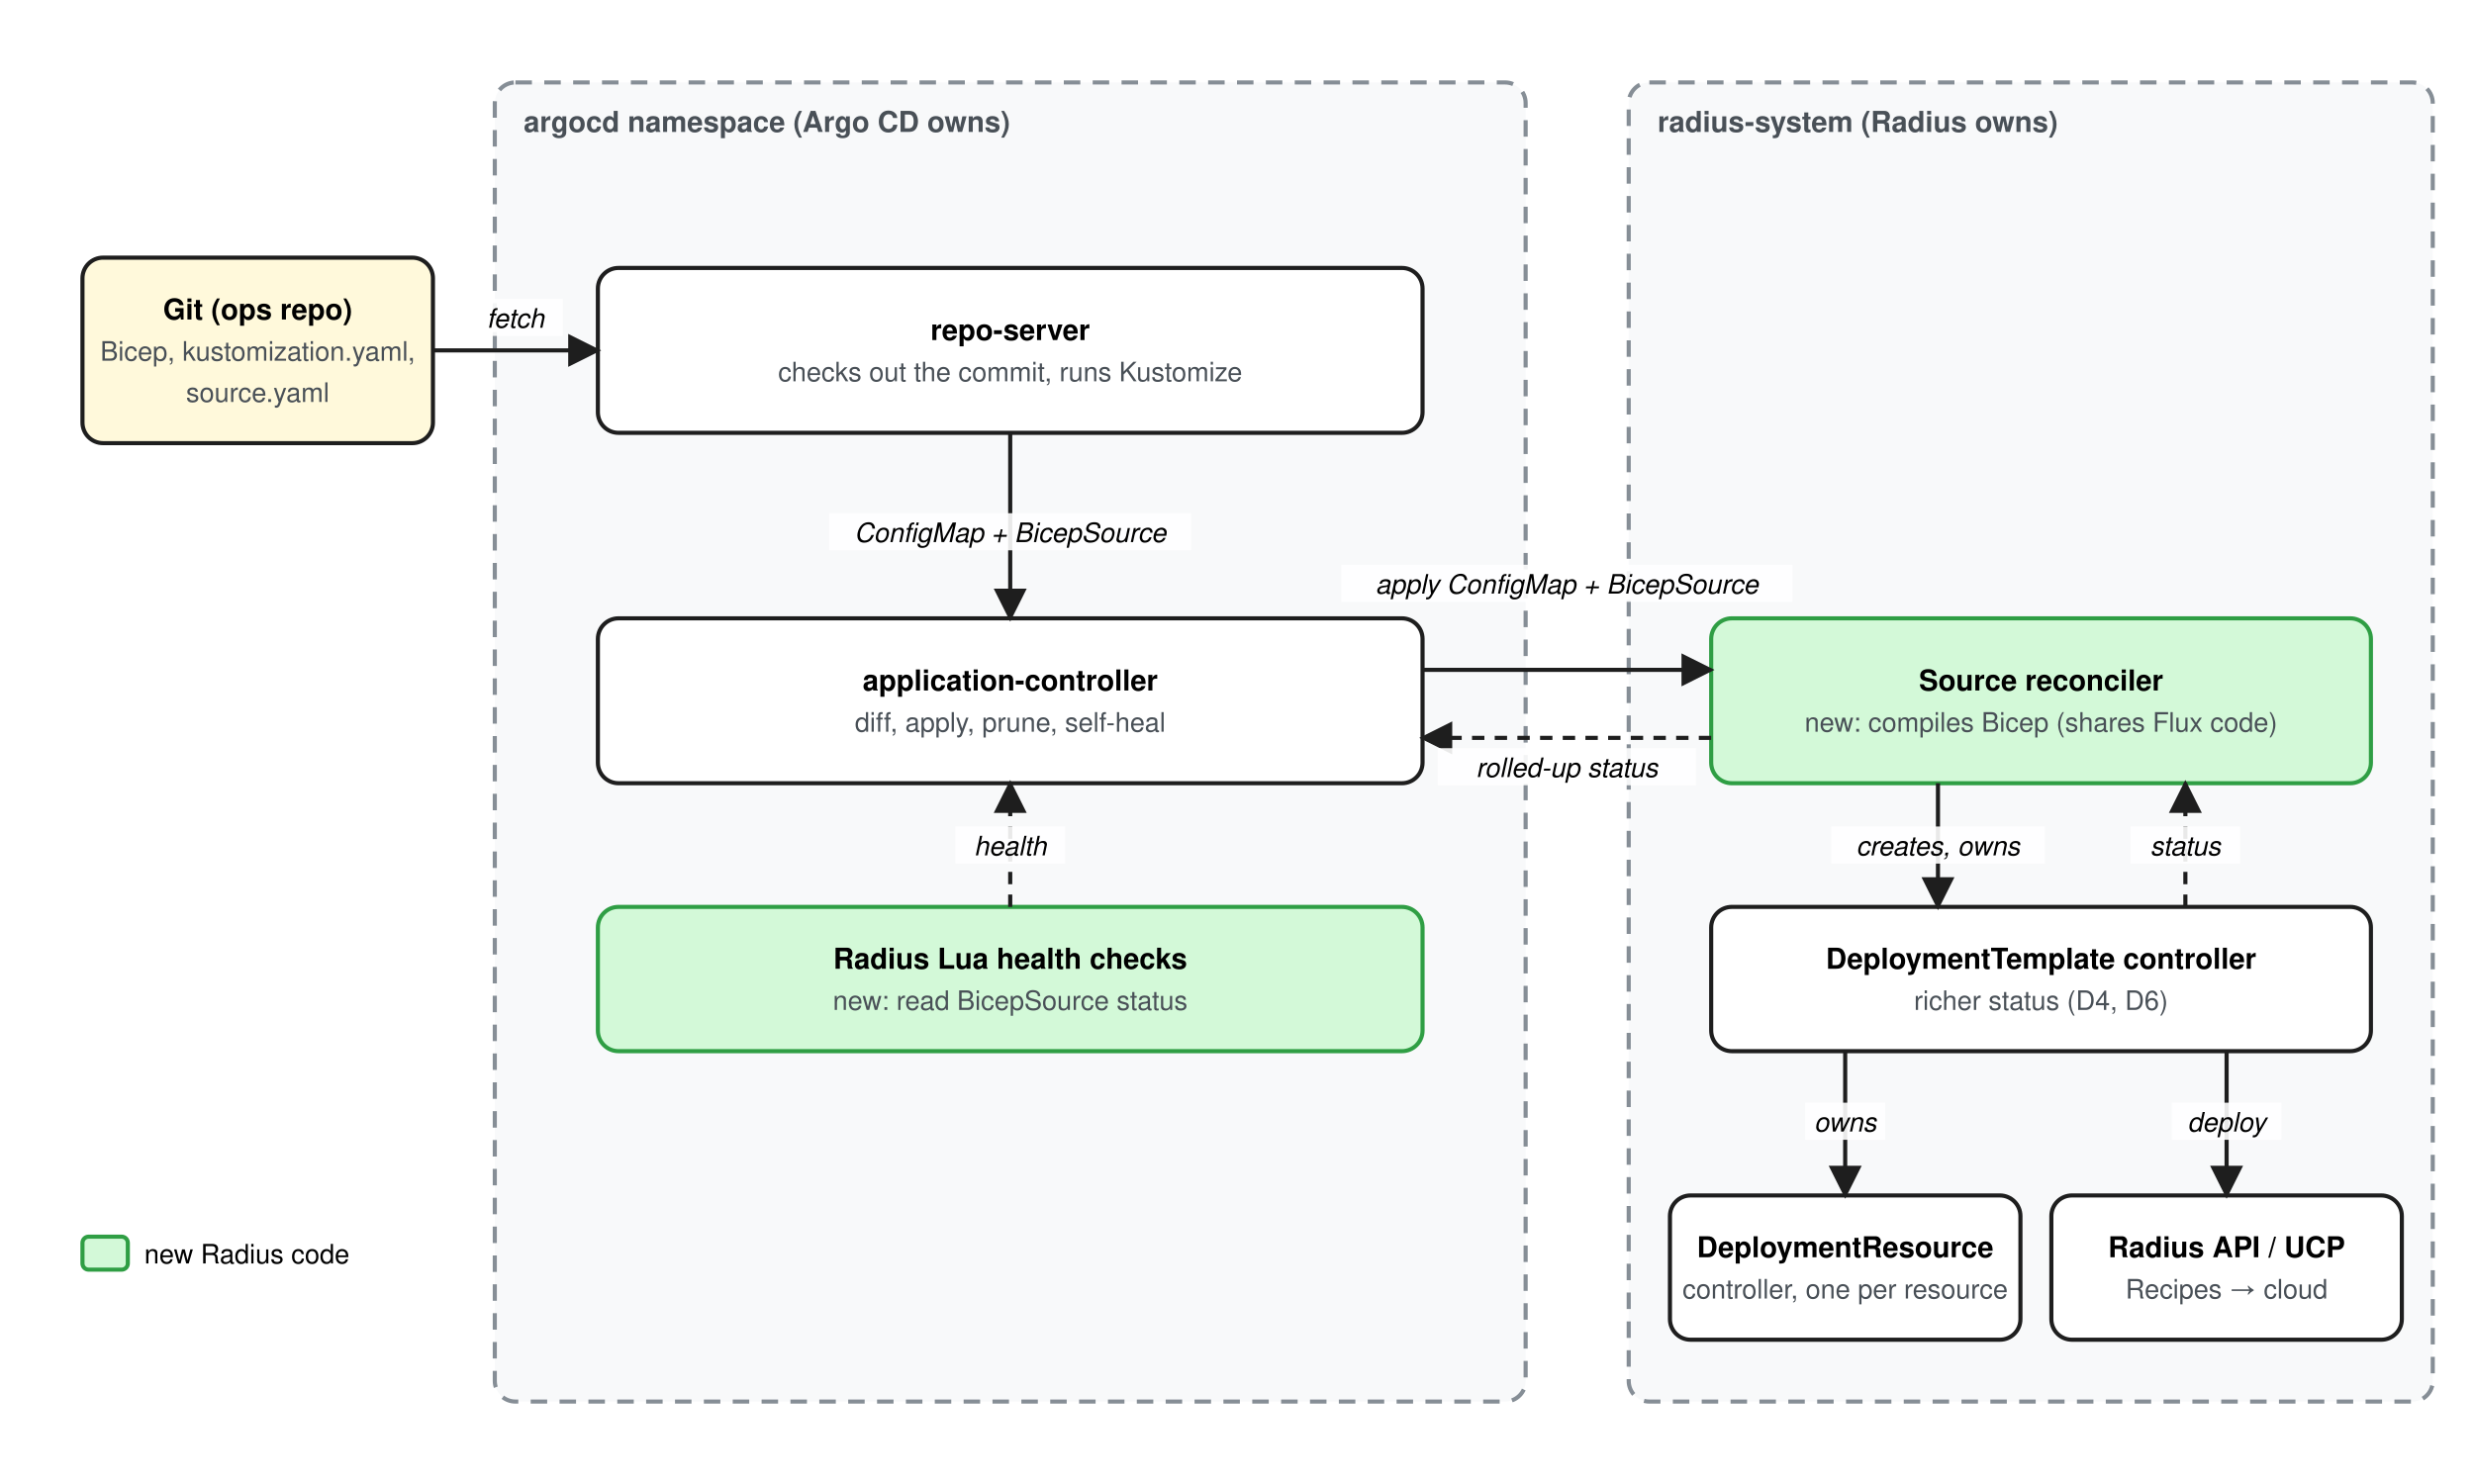
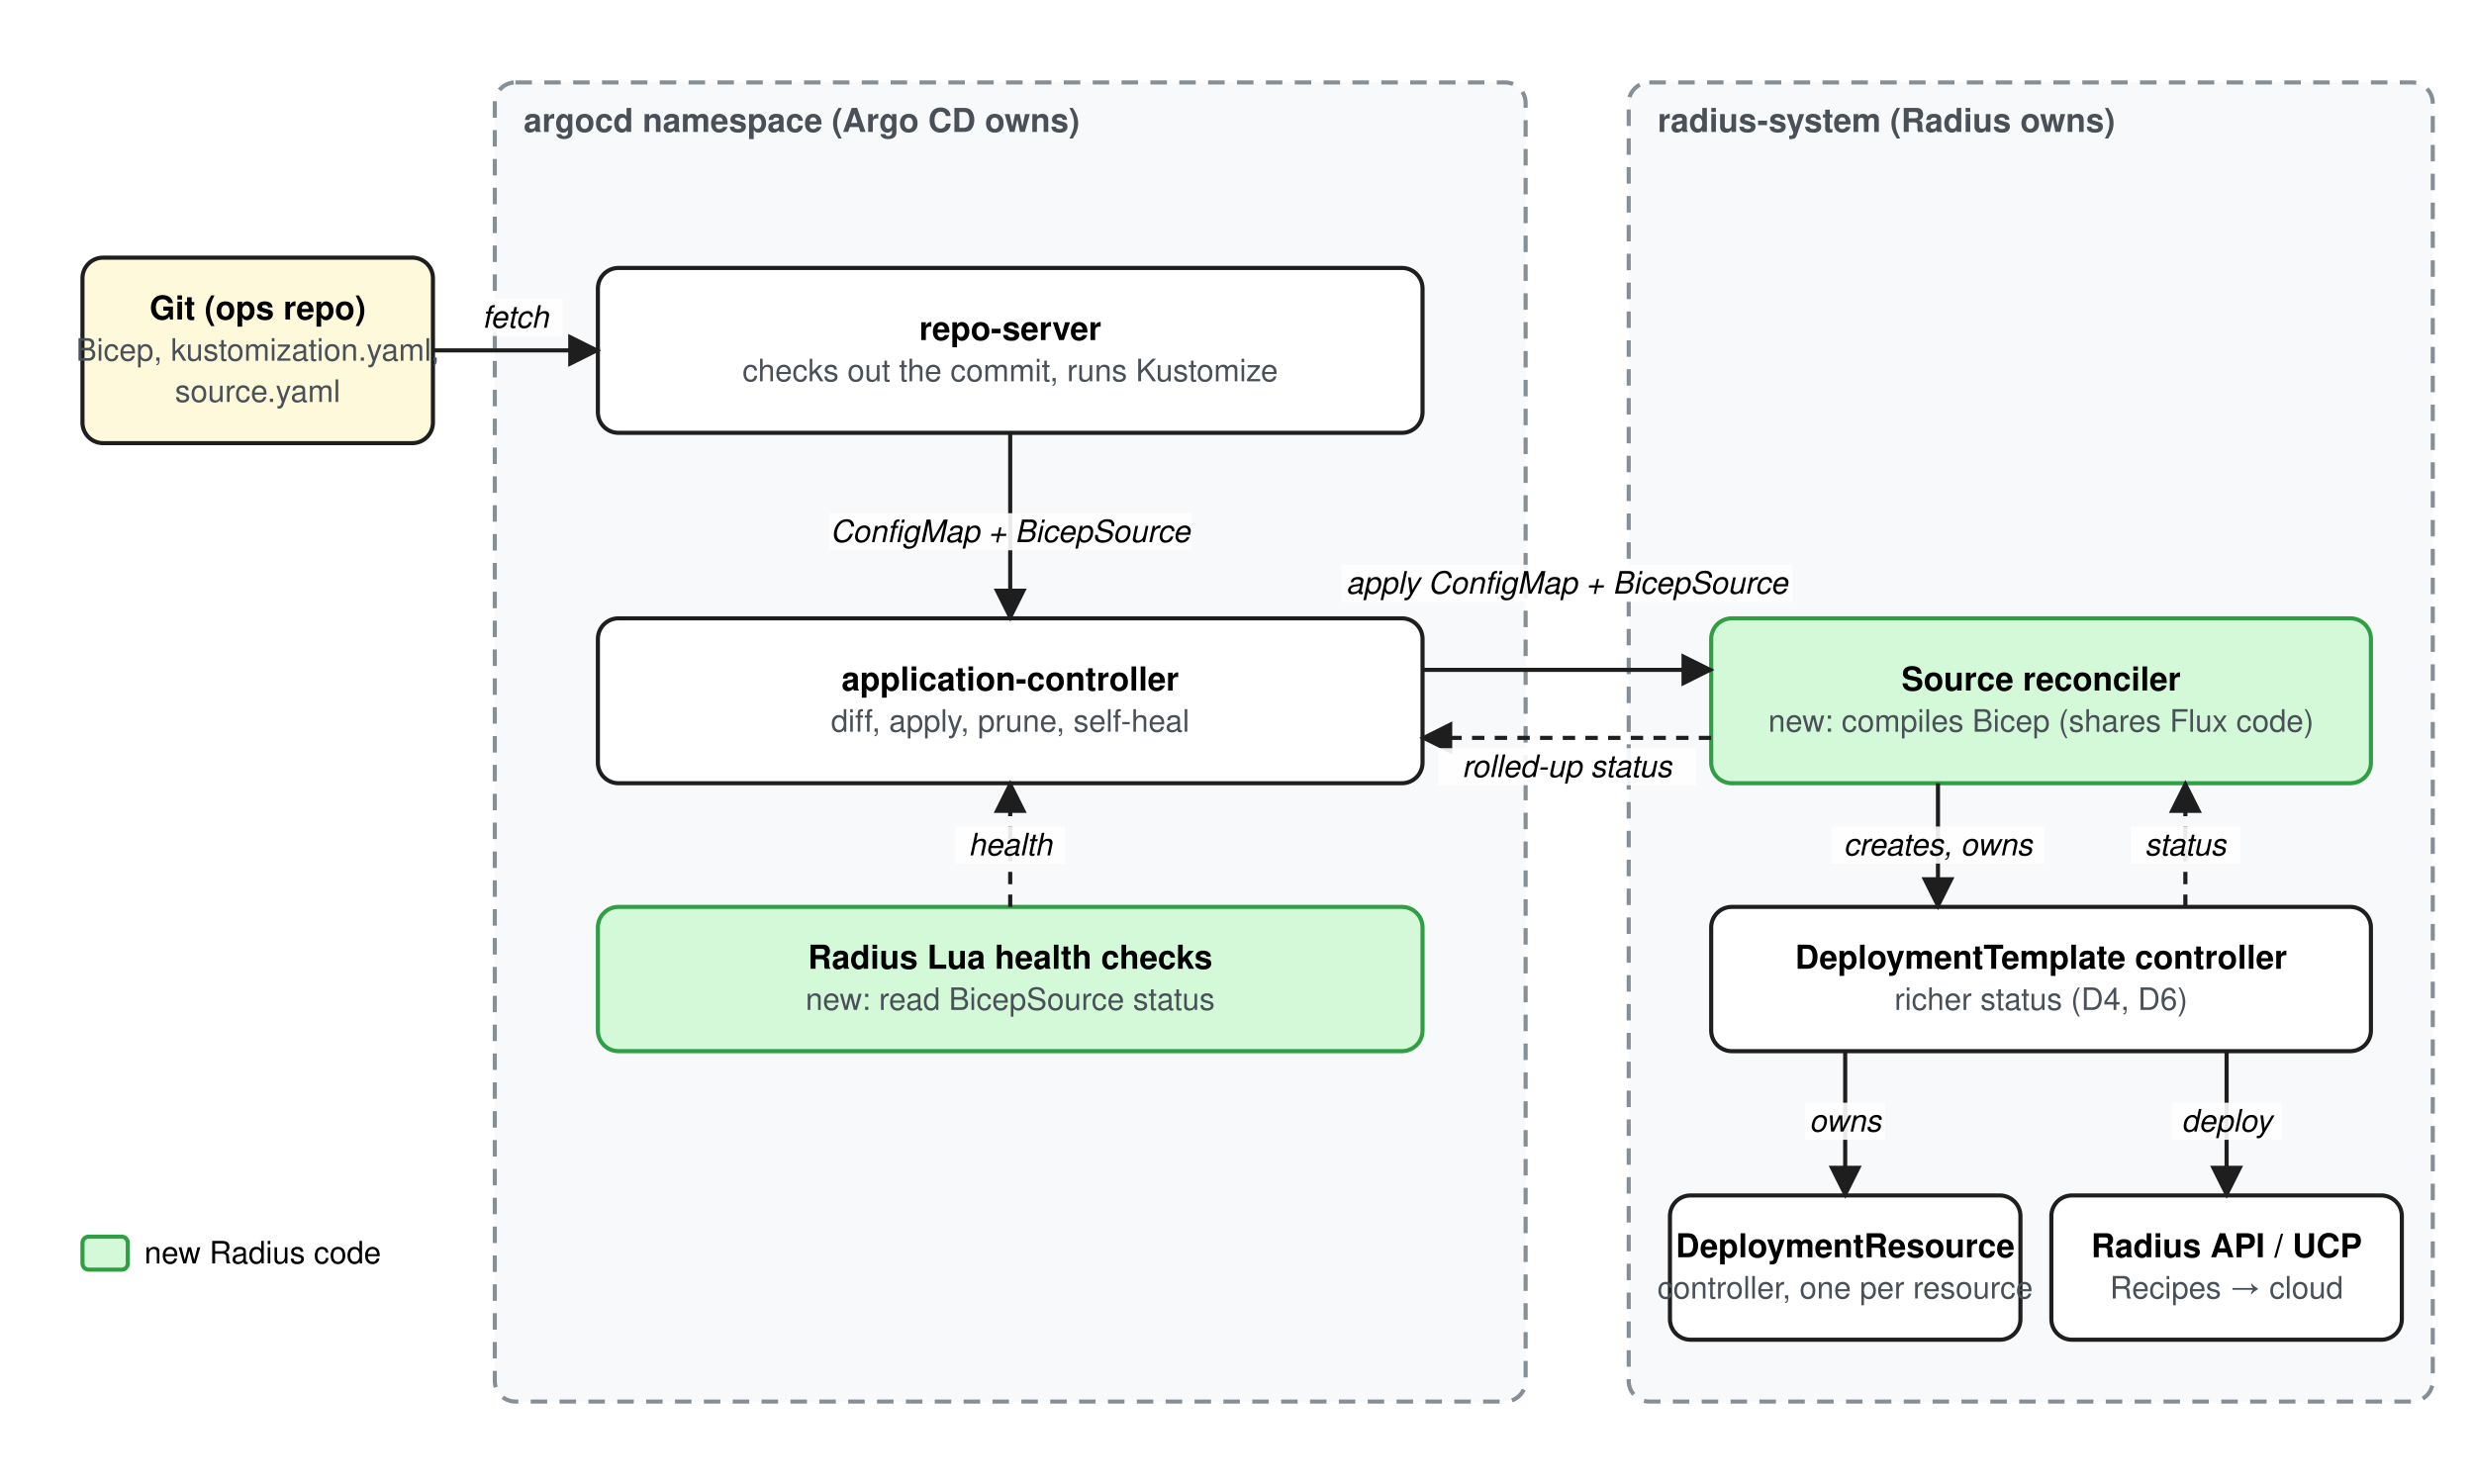
- <svg xmlns="http://www.w3.org/2000/svg" viewBox="0 0 1200 720" font-family="Helvetica, Arial, sans-serif" font-size="14">
+ <svg xmlns="http://www.w3.org/2000/svg" viewBox="0 0 1200 720" font-family="Helvetica, Arial, sans-serif" font-size="16">
  <defs>
    <marker id="arrow" viewBox="0 0 10 10" refX="9" refY="5" markerWidth="8" markerHeight="8" orient="auto-start-reverse">
      <path d="M0,0 L10,5 L0,10 z" fill="#1e1e1e" />
    </marker>
  </defs>
  <rect width="1200" height="720" fill="#ffffff" />
  <rect x="240" y="40" width="500" height="640" rx="10" ry="10" fill="#f8f9fa" stroke="#868e96" stroke-width="2" stroke-dasharray="8 6" />
  <text x="254" y="64" font-weight="bold" fill="#495057">argocd namespace (Argo CD owns)</text>
  <rect x="790" y="40" width="390" height="640" rx="10" ry="10" fill="#f8f9fa" stroke="#868e96" stroke-width="2" stroke-dasharray="8 6" />
  <text x="804" y="64" font-weight="bold" fill="#495057">radius-system (Radius owns)</text>
  <rect x="40" y="125" width="170" height="90" rx="10" ry="10" fill="#fff9db" stroke="#1e1e1e" stroke-width="2" />
  <text x="125.0" y="155.0" text-anchor="middle" font-weight="bold">Git (ops repo)</text>
-   <text x="125.0" y="175.0" text-anchor="middle" fill="#495057" font-size="13">Bicep, kustomization.yaml,</text>
-   <text x="125.0" y="195.0" text-anchor="middle" fill="#495057" font-size="13">source.yaml</text>
+   <text x="125.0" y="175.0" text-anchor="middle" fill="#495057" font-size="15">Bicep, kustomization.yaml,</text>
+   <text x="125.0" y="195.0" text-anchor="middle" fill="#495057" font-size="15">source.yaml</text>
  <rect x="290" y="130" width="400" height="80" rx="10" ry="10" fill="#ffffff" stroke="#1e1e1e" stroke-width="2" />
  <text x="490.0" y="165.0" text-anchor="middle" font-weight="bold">repo-server</text>
-   <text x="490.0" y="185.0" text-anchor="middle" fill="#495057" font-size="13">checks out the commit, runs Kustomize</text>
+   <text x="490.0" y="185.0" text-anchor="middle" fill="#495057" font-size="15">checks out the commit, runs Kustomize</text>
  <rect x="290" y="300" width="400" height="80" rx="10" ry="10" fill="#ffffff" stroke="#1e1e1e" stroke-width="2" />
  <text x="490.0" y="335.0" text-anchor="middle" font-weight="bold">application-controller</text>
-   <text x="490.0" y="355.0" text-anchor="middle" fill="#495057" font-size="13">diff, apply, prune, self-heal</text>
+   <text x="490.0" y="355.0" text-anchor="middle" fill="#495057" font-size="15">diff, apply, prune, self-heal</text>
  <rect x="290" y="440" width="400" height="70" rx="10" ry="10" fill="#d3f9d8" stroke="#2f9e44" stroke-width="2" />
  <text x="490.0" y="470.0" text-anchor="middle" font-weight="bold">Radius Lua health checks</text>
-   <text x="490.0" y="490.0" text-anchor="middle" fill="#495057" font-size="13">new: read BicepSource status</text>
+   <text x="490.0" y="490.0" text-anchor="middle" fill="#495057" font-size="15">new: read BicepSource status</text>
  <rect x="830" y="300" width="320" height="80" rx="10" ry="10" fill="#d3f9d8" stroke="#2f9e44" stroke-width="2" />
  <text x="990.0" y="335.0" text-anchor="middle" font-weight="bold">Source reconciler</text>
-   <text x="990.0" y="355.0" text-anchor="middle" fill="#495057" font-size="13">new: compiles Bicep (shares Flux code)</text>
+   <text x="990.0" y="355.0" text-anchor="middle" fill="#495057" font-size="15">new: compiles Bicep (shares Flux code)</text>
  <rect x="830" y="440" width="320" height="70" rx="10" ry="10" fill="#ffffff" stroke="#1e1e1e" stroke-width="2" />
  <text x="990.0" y="470.0" text-anchor="middle" font-weight="bold">DeploymentTemplate controller</text>
-   <text x="990.0" y="490.0" text-anchor="middle" fill="#495057" font-size="13">richer status (D4, D6)</text>
+   <text x="990.0" y="490.0" text-anchor="middle" fill="#495057" font-size="15">richer status (D4, D6)</text>
  <rect x="810" y="580" width="170" height="70" rx="10" ry="10" fill="#ffffff" stroke="#1e1e1e" stroke-width="2" />
  <text x="895.0" y="610.0" text-anchor="middle" font-weight="bold">DeploymentResource</text>
-   <text x="895.0" y="630.0" text-anchor="middle" fill="#495057" font-size="13">controller, one per resource</text>
+   <text x="895.0" y="630.0" text-anchor="middle" fill="#495057" font-size="15">controller, one per resource</text>
  <rect x="995" y="580" width="170" height="70" rx="10" ry="10" fill="#ffffff" stroke="#1e1e1e" stroke-width="2" />
  <text x="1080.0" y="610.0" text-anchor="middle" font-weight="bold">Radius API / UCP</text>
-   <text x="1080.0" y="630.0" text-anchor="middle" fill="#495057" font-size="13">Recipes → cloud</text>
+   <text x="1080.0" y="630.0" text-anchor="middle" fill="#495057" font-size="15">Recipes → cloud</text>
  <polyline points="210,170 290,170" fill="none" stroke="#1e1e1e" stroke-width="2" marker-end="url(#arrow)" />
  <rect x="227.0" y="145" width="46.0" height="18" fill="#ffffff" opacity="0.9" />
-   <text x="250" y="159" text-anchor="middle" font-size="13" font-style="italic">fetch</text>
+   <text x="250" y="159" text-anchor="middle" font-size="15" font-style="italic">fetch</text>
  <polyline points="490,210 490,300" fill="none" stroke="#1e1e1e" stroke-width="2" marker-end="url(#arrow)" />
  <rect x="402.2" y="249" width="175.6" height="18" fill="#ffffff" opacity="0.9" />
-   <text x="490" y="263" text-anchor="middle" font-size="13" font-style="italic">ConfigMap + BicepSource</text>
+   <text x="490" y="263" text-anchor="middle" font-size="15" font-style="italic">ConfigMap + BicepSource</text>
  <polyline points="690,325 830,325" fill="none" stroke="#1e1e1e" stroke-width="2" marker-end="url(#arrow)" />
  <rect x="650.6" y="274" width="218.8" height="18" fill="#ffffff" opacity="0.9" />
-   <text x="760" y="288" text-anchor="middle" font-size="13" font-style="italic">apply ConfigMap + BicepSource</text>
+   <text x="760" y="288" text-anchor="middle" font-size="15" font-style="italic">apply ConfigMap + BicepSource</text>
  <polyline points="830,358 690,358" fill="none" stroke="#1e1e1e" stroke-width="2" stroke-dasharray="6 5" marker-end="url(#arrow)" />
  <rect x="697.4" y="363" width="125.2" height="18" fill="#ffffff" opacity="0.9" />
-   <text x="760" y="377" text-anchor="middle" font-size="13" font-style="italic">rolled-up status</text>
+   <text x="760" y="377" text-anchor="middle" font-size="15" font-style="italic">rolled-up status</text>
  <polyline points="490,440 490,380" fill="none" stroke="#1e1e1e" stroke-width="2" stroke-dasharray="6 5" marker-end="url(#arrow)" />
  <rect x="463.4" y="401" width="53.2" height="18" fill="#ffffff" opacity="0.9" />
-   <text x="490" y="415" text-anchor="middle" font-size="13" font-style="italic">health</text>
+   <text x="490" y="415" text-anchor="middle" font-size="15" font-style="italic">health</text>
  <polyline points="940,380 940,440" fill="none" stroke="#1e1e1e" stroke-width="2" marker-end="url(#arrow)" />
  <rect x="888.2" y="401" width="103.6" height="18" fill="#ffffff" opacity="0.9" />
-   <text x="940" y="415" text-anchor="middle" font-size="13" font-style="italic">creates, owns</text>
+   <text x="940" y="415" text-anchor="middle" font-size="15" font-style="italic">creates, owns</text>
  <polyline points="1060,440 1060,380" fill="none" stroke="#1e1e1e" stroke-width="2" stroke-dasharray="6 5" marker-end="url(#arrow)" />
  <rect x="1033.4" y="401" width="53.2" height="18" fill="#ffffff" opacity="0.9" />
-   <text x="1060" y="415" text-anchor="middle" font-size="13" font-style="italic">status</text>
+   <text x="1060" y="415" text-anchor="middle" font-size="15" font-style="italic">status</text>
  <polyline points="895,510 895,580" fill="none" stroke="#1e1e1e" stroke-width="2" marker-end="url(#arrow)" />
  <rect x="875.6" y="535" width="38.8" height="18" fill="#ffffff" opacity="0.9" />
-   <text x="895" y="549" text-anchor="middle" font-size="13" font-style="italic">owns</text>
+   <text x="895" y="549" text-anchor="middle" font-size="15" font-style="italic">owns</text>
  <polyline points="1080,510 1080,580" fill="none" stroke="#1e1e1e" stroke-width="2" marker-end="url(#arrow)" />
  <rect x="1053.4" y="535" width="53.2" height="18" fill="#ffffff" opacity="0.9" />
-   <text x="1080" y="549" text-anchor="middle" font-size="13" font-style="italic">deploy</text>
+   <text x="1080" y="549" text-anchor="middle" font-size="15" font-style="italic">deploy</text>
  <rect x="40" y="600" width="22" height="16" rx="3" fill="#d3f9d8" stroke="#2f9e44" stroke-width="2" />
-   <text x="70" y="613" font-size="13">new Radius code</text>
+   <text x="70" y="613" font-size="15">new Radius code</text>
</svg>
